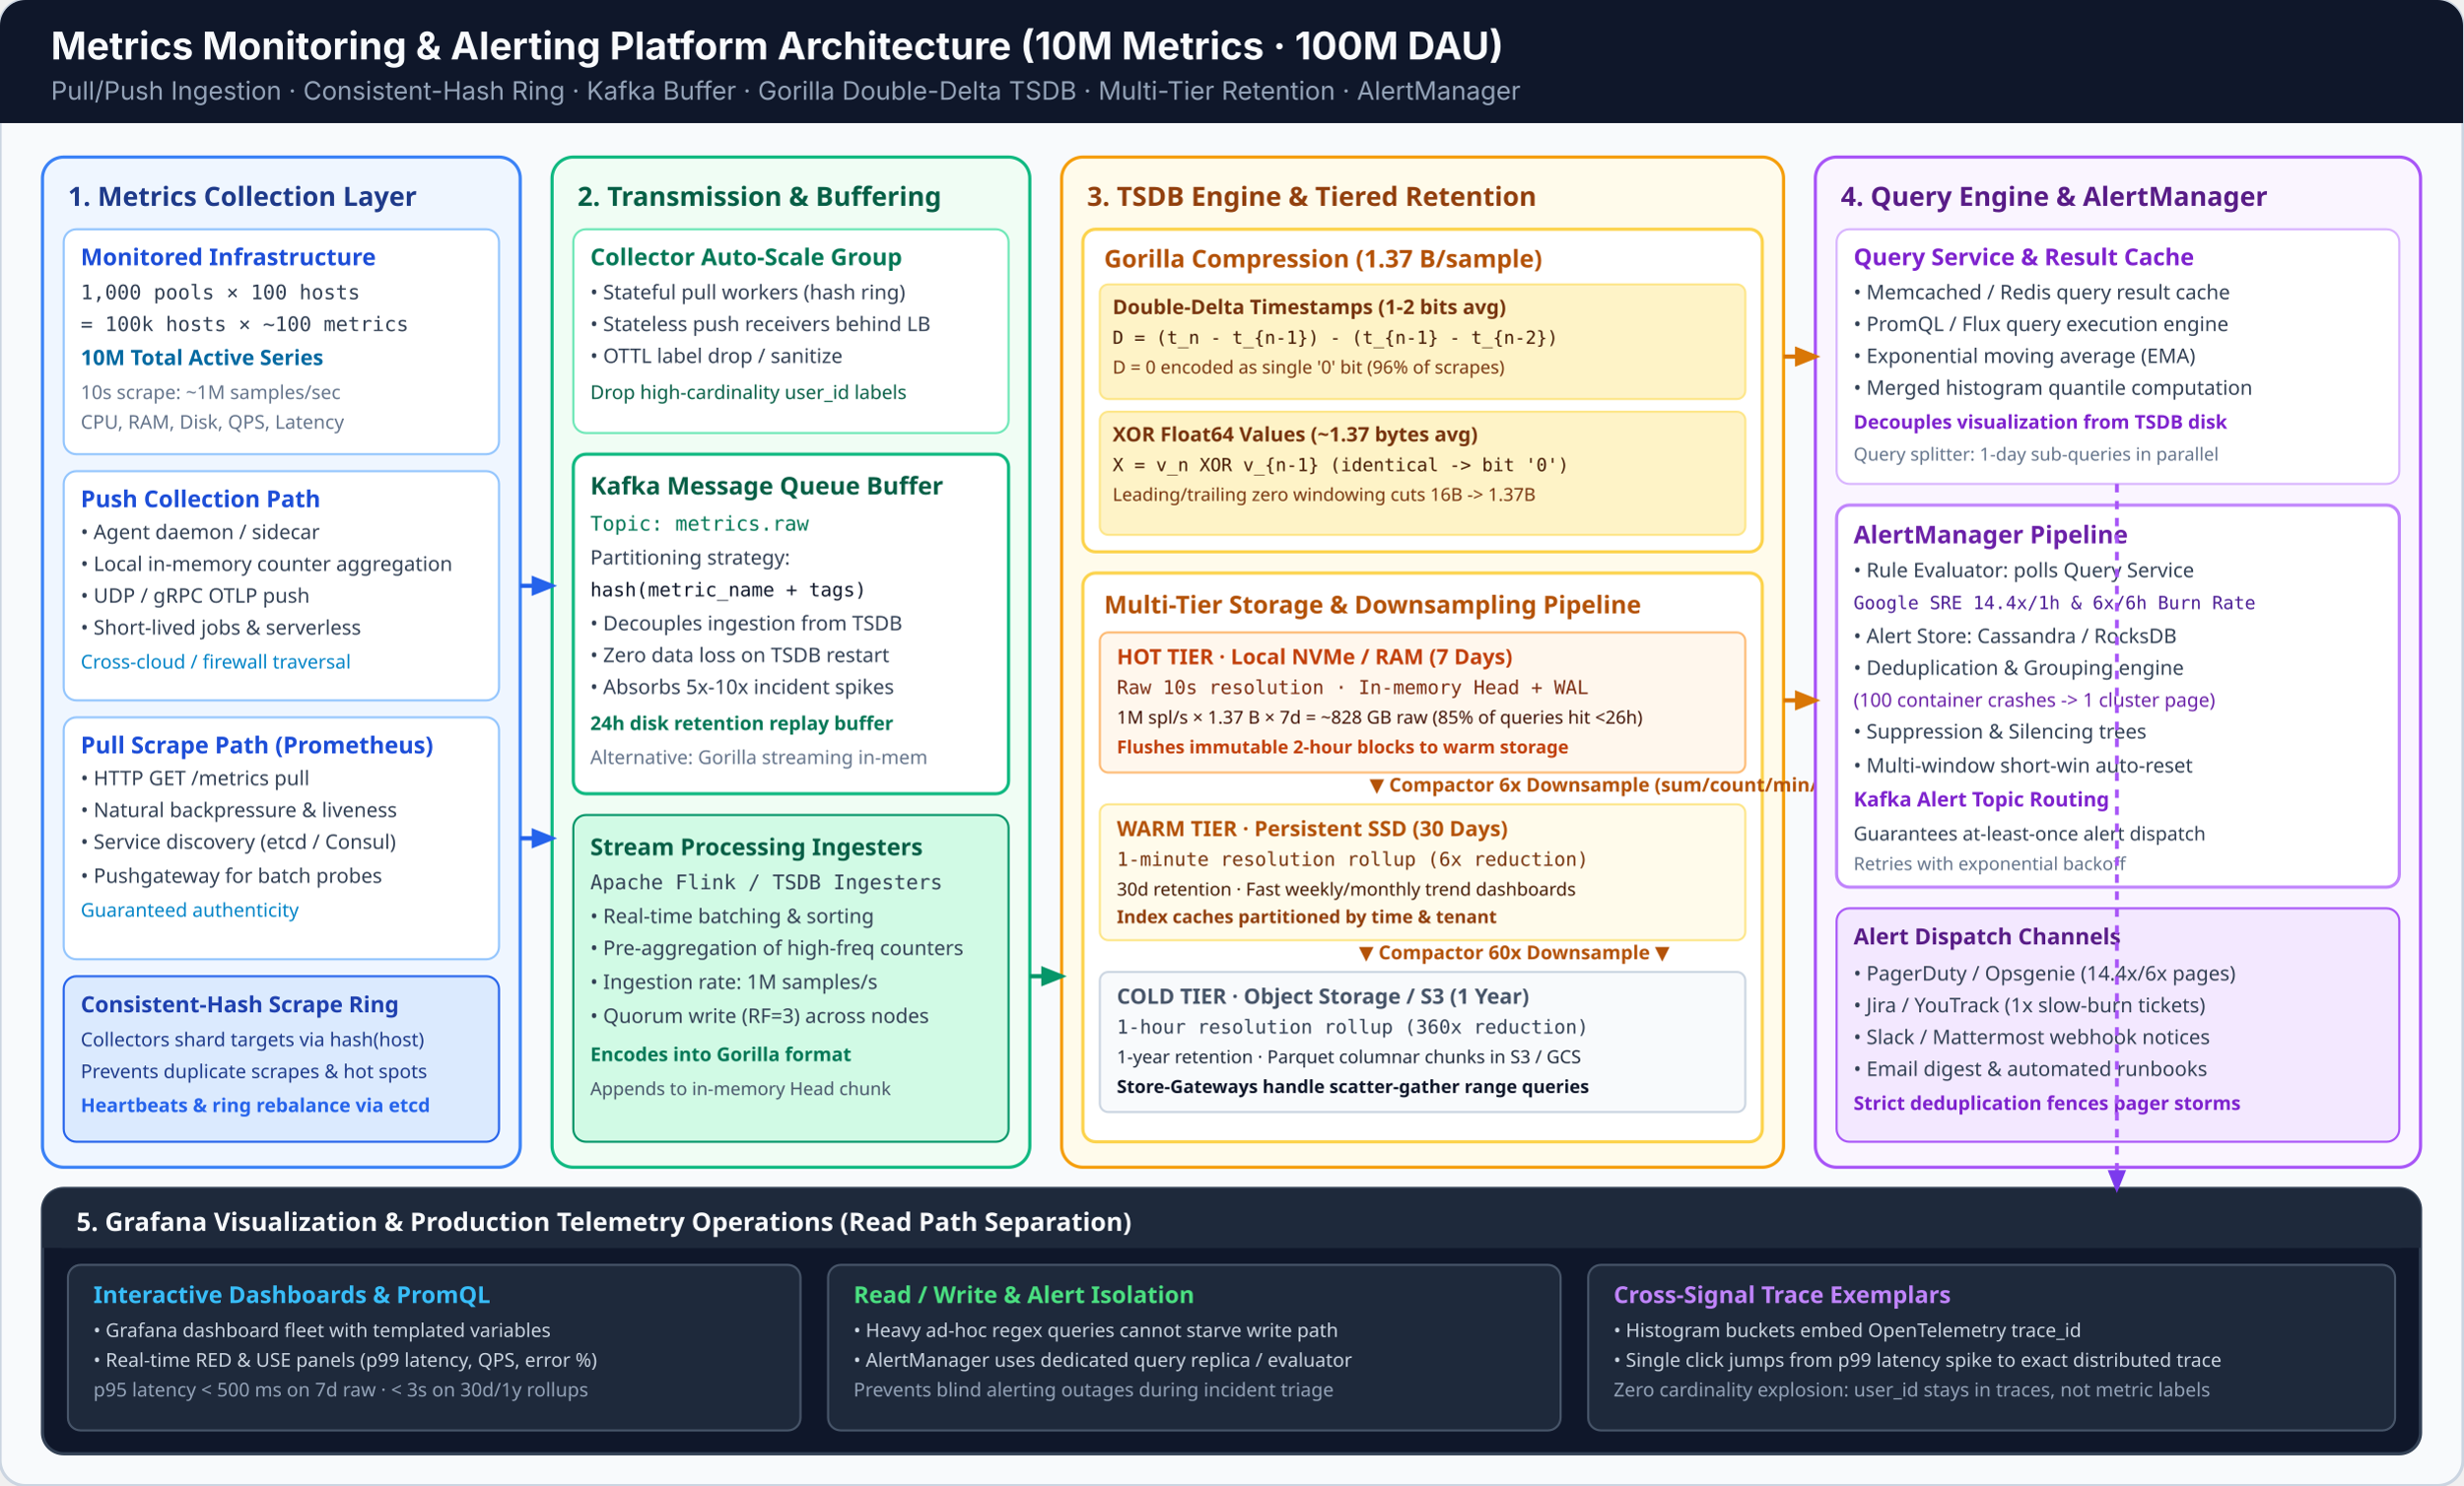
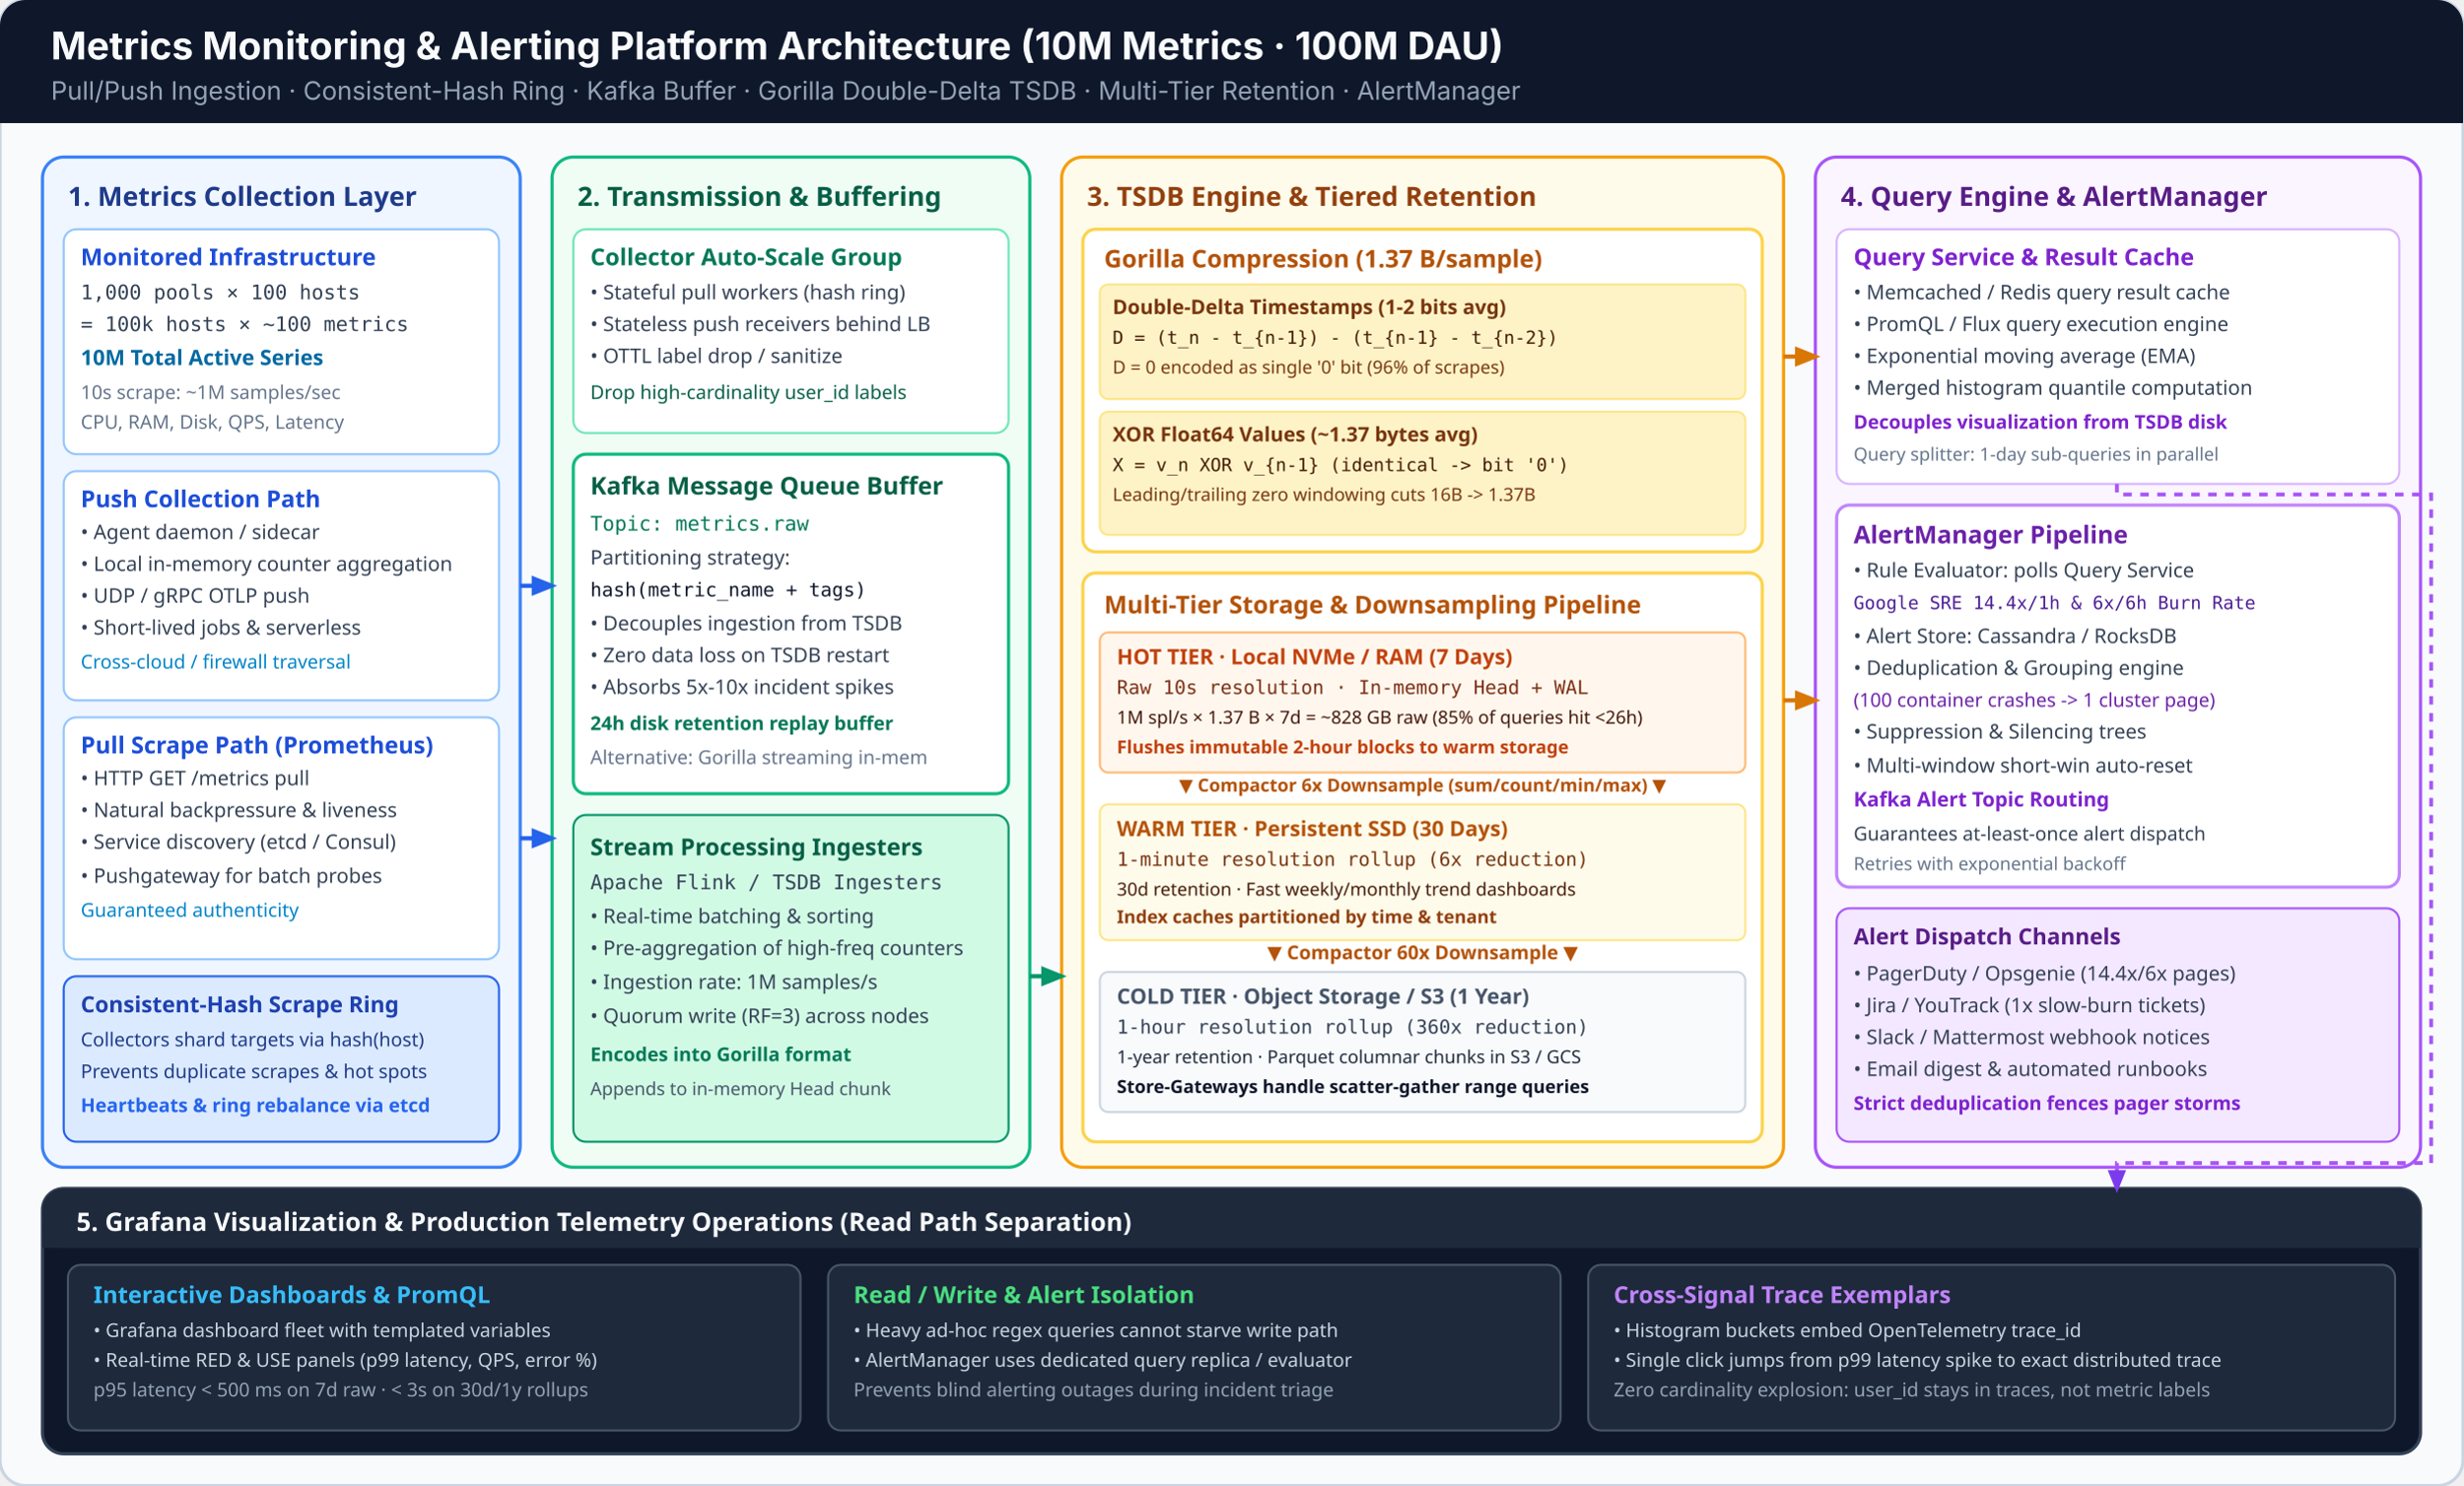
<svg xmlns="http://www.w3.org/2000/svg" viewBox="0 0 1160 700" width="1160" height="700" role="img" aria-labelledby="title desc">
  <defs>
    <marker id="arr" viewBox="0 0 10 10" refX="8" refY="5" markerWidth="6" markerHeight="6" orient="auto-start-reverse">
      <path d="M 0 1 L 10 5 L 0 9 z" fill="#475569" />
    </marker>
    <marker id="arr-blue" viewBox="0 0 10 10" refX="8" refY="5" markerWidth="6" markerHeight="6" orient="auto-start-reverse">
      <path d="M 0 1 L 10 5 L 0 9 z" fill="#2563eb" />
    </marker>
    <marker id="arr-green" viewBox="0 0 10 10" refX="8" refY="5" markerWidth="6" markerHeight="6" orient="auto-start-reverse">
      <path d="M 0 1 L 10 5 L 0 9 z" fill="#059669" />
    </marker>
    <marker id="arr-purple" viewBox="0 0 10 10" refX="8" refY="5" markerWidth="6" markerHeight="6" orient="auto-start-reverse">
      <path d="M 0 1 L 10 5 L 0 9 z" fill="#7c3aed" />
    </marker>
    <marker id="arr-amber" viewBox="0 0 10 10" refX="8" refY="5" markerWidth="6" markerHeight="6" orient="auto-start-reverse">
      <path d="M 0 1 L 10 5 L 0 9 z" fill="#d97706" />
    </marker>
  </defs>
  <rect x="0" y="0" width="1160" height="700" rx="12" fill="#f8fafc" stroke="#cbd5e1" stroke-width="1.5" />
  <rect x="0" y="0" width="1160" height="58" rx="12" fill="#0f172a" />
  <rect x="0" y="42" width="1160" height="16" fill="#0f172a" />
  <text x="24" y="28" font-family="ui-sans-serif, system-ui, -apple-system, sans-serif" font-size="18" font-weight="700" fill="#f8fafc">Metrics Monitoring &amp; Alerting Platform Architecture (10M Metrics · 100M DAU)</text>
  <text x="24" y="47" font-family="ui-sans-serif, system-ui, -apple-system, sans-serif" font-size="12" fill="#94a3b8">Pull/Push Ingestion · Consistent-Hash Ring · Kafka Buffer · Gorilla Double-Delta TSDB · Multi-Tier Retention · AlertManager</text>
  <rect x="20" y="74" width="225" height="476" rx="10" fill="#eff6ff" stroke="#3b82f6" stroke-width="1.5" />
  <text x="32" y="97" font-family="ui-sans-serif, system-ui, sans-serif" font-size="12.5" font-weight="700" fill="#1e3a8a">1. Metrics Collection Layer</text>
  <rect x="30" y="108" width="205" height="106" rx="6" fill="#ffffff" stroke="#93c5fd" stroke-width="1" />
  <text x="38" y="125" font-family="ui-sans-serif, system-ui, sans-serif" font-size="11" font-weight="700" fill="#1d4ed8">Monitored Infrastructure</text>
  <text x="38" y="141" font-family="ui-monospace, SFMono-Regular, monospace" font-size="9.5" fill="#334155">1,000 pools × 100 hosts</text>
  <text x="38" y="156" font-family="ui-monospace, SFMono-Regular, monospace" font-size="9.5" fill="#334155">= 100k hosts × ~100 metrics</text>
  <text x="38" y="172" font-family="ui-sans-serif, system-ui, sans-serif" font-size="10" font-weight="600" fill="#0369a1">10M Total Active Series</text>
  <text x="38" y="188" font-family="ui-sans-serif, system-ui, sans-serif" font-size="9" fill="#64748b">10s scrape: ~1M samples/sec</text>
  <text x="38" y="202" font-family="ui-sans-serif, system-ui, sans-serif" font-size="9" fill="#64748b">CPU, RAM, Disk, QPS, Latency</text>
  <rect x="30" y="222" width="205" height="108" rx="6" fill="#ffffff" stroke="#93c5fd" stroke-width="1" />
  <text x="38" y="239" font-family="ui-sans-serif, system-ui, sans-serif" font-size="11" font-weight="700" fill="#1d4ed8">Push Collection Path</text>
  <text x="38" y="254" font-family="ui-sans-serif, system-ui, sans-serif" font-size="9.5" fill="#334155">• Agent daemon / sidecar</text>
  <text x="38" y="269" font-family="ui-sans-serif, system-ui, sans-serif" font-size="9.5" fill="#334155">• Local in-memory counter aggregation</text>
  <text x="38" y="284" font-family="ui-sans-serif, system-ui, sans-serif" font-size="9.5" fill="#334155">• UDP / gRPC OTLP push</text>
  <text x="38" y="299" font-family="ui-sans-serif, system-ui, sans-serif" font-size="9.5" fill="#334155">• Short-lived jobs &amp; serverless</text>
  <text x="38" y="315" font-family="ui-sans-serif, system-ui, sans-serif" font-size="9" fill="#0284c7">Cross-cloud / firewall traversal</text>
  <rect x="30" y="338" width="205" height="114" rx="6" fill="#ffffff" stroke="#93c5fd" stroke-width="1" />
  <text x="38" y="355" font-family="ui-sans-serif, system-ui, sans-serif" font-size="11" font-weight="700" fill="#1d4ed8">Pull Scrape Path (Prometheus)</text>
  <text x="38" y="370" font-family="ui-sans-serif, system-ui, sans-serif" font-size="9.5" fill="#334155">• HTTP GET /metrics pull</text>
  <text x="38" y="385" font-family="ui-sans-serif, system-ui, sans-serif" font-size="9.5" fill="#334155">• Natural backpressure &amp; liveness</text>
  <text x="38" y="400" font-family="ui-sans-serif, system-ui, sans-serif" font-size="9.5" fill="#334155">• Service discovery (etcd / Consul)</text>
  <text x="38" y="416" font-family="ui-sans-serif, system-ui, sans-serif" font-size="9.5" fill="#334155">• Pushgateway for batch probes</text>
  <text x="38" y="432" font-family="ui-sans-serif, system-ui, sans-serif" font-size="9" fill="#0284c7">Guaranteed authenticity</text>
  <rect x="30" y="460" width="205" height="78" rx="6" fill="#dbeafe" stroke="#2563eb" stroke-width="1" />
  <text x="38" y="477" font-family="ui-sans-serif, system-ui, sans-serif" font-size="10.5" font-weight="700" fill="#1e40af">Consistent-Hash Scrape Ring</text>
  <text x="38" y="493" font-family="ui-sans-serif, system-ui, sans-serif" font-size="9" fill="#1e3a8a">Collectors shard targets via hash(host)</text>
  <text x="38" y="508" font-family="ui-sans-serif, system-ui, sans-serif" font-size="9" fill="#1e3a8a">Prevents duplicate scrapes &amp; hot spots</text>
  <text x="38" y="524" font-family="ui-sans-serif, system-ui, sans-serif" font-size="9" font-weight="600" fill="#2563eb">Heartbeats &amp; ring rebalance via etcd</text>
  <rect x="260" y="74" width="225" height="476" rx="10" fill="#f0fdf4" stroke="#10b981" stroke-width="1.5" />
  <text x="272" y="97" font-family="ui-sans-serif, system-ui, sans-serif" font-size="12.5" font-weight="700" fill="#065f46">2. Transmission &amp; Buffering</text>
  <rect x="270" y="108" width="205" height="96" rx="6" fill="#ffffff" stroke="#6ee7b7" stroke-width="1" />
  <text x="278" y="125" font-family="ui-sans-serif, system-ui, sans-serif" font-size="11" font-weight="700" fill="#047857">Collector Auto-Scale Group</text>
  <text x="278" y="141" font-family="ui-sans-serif, system-ui, sans-serif" font-size="9.5" fill="#334155">• Stateful pull workers (hash ring)</text>
  <text x="278" y="156" font-family="ui-sans-serif, system-ui, sans-serif" font-size="9.5" fill="#334155">• Stateless push receivers behind LB</text>
  <text x="278" y="171" font-family="ui-sans-serif, system-ui, sans-serif" font-size="9.5" fill="#334155">• OTTL label drop / sanitize</text>
  <text x="278" y="188" font-family="ui-sans-serif, system-ui, sans-serif" font-size="9" fill="#065f46">Drop high-cardinality user_id labels</text>
  <rect x="270" y="214" width="205" height="160" rx="6" fill="#ffffff" stroke="#10b981" stroke-width="1.5" />
  <text x="278" y="233" font-family="ui-sans-serif, system-ui, sans-serif" font-size="11.5" font-weight="700" fill="#065f46">Kafka Message Queue Buffer</text>
  <text x="278" y="250" font-family="ui-monospace, SFMono-Regular, monospace" font-size="9.5" fill="#047857">Topic: metrics.raw</text>
  <text x="278" y="266" font-family="ui-sans-serif, system-ui, sans-serif" font-size="9.5" fill="#334155">Partitioning strategy:</text>
  <text x="278" y="281" font-family="ui-monospace, SFMono-Regular, monospace" font-size="9" fill="#0f172a">hash(metric_name + tags)</text>
  <text x="278" y="297" font-family="ui-sans-serif, system-ui, sans-serif" font-size="9.5" fill="#334155">• Decouples ingestion from TSDB</text>
  <text x="278" y="312" font-family="ui-sans-serif, system-ui, sans-serif" font-size="9.5" fill="#334155">• Zero data loss on TSDB restart</text>
  <text x="278" y="327" font-family="ui-sans-serif, system-ui, sans-serif" font-size="9.5" fill="#334155">• Absorbs 5x-10x incident spikes</text>
  <text x="278" y="344" font-family="ui-sans-serif, system-ui, sans-serif" font-size="9" font-weight="600" fill="#047857">24h disk retention replay buffer</text>
  <text x="278" y="360" font-family="ui-sans-serif, system-ui, sans-serif" font-size="9" fill="#64748b">Alternative: Gorilla streaming in-mem</text>
  <rect x="270" y="384" width="205" height="154" rx="6" fill="#d1fae5" stroke="#059669" stroke-width="1" />
  <text x="278" y="403" font-family="ui-sans-serif, system-ui, sans-serif" font-size="11" font-weight="700" fill="#065f46">Stream Processing Ingesters</text>
  <text x="278" y="419" font-family="ui-monospace, SFMono-Regular, monospace" font-size="9.5" fill="#334155">Apache Flink / TSDB Ingesters</text>
  <text x="278" y="435" font-family="ui-sans-serif, system-ui, sans-serif" font-size="9.5" fill="#334155">• Real-time batching &amp; sorting</text>
  <text x="278" y="450" font-family="ui-sans-serif, system-ui, sans-serif" font-size="9.5" fill="#334155">• Pre-aggregation of high-freq counters</text>
  <text x="278" y="466" font-family="ui-sans-serif, system-ui, sans-serif" font-size="9.5" fill="#334155">• Ingestion rate: 1M samples/s</text>
  <text x="278" y="482" font-family="ui-sans-serif, system-ui, sans-serif" font-size="9.5" fill="#334155">• Quorum write (RF=3) across nodes</text>
  <text x="278" y="500" font-family="ui-sans-serif, system-ui, sans-serif" font-size="9" font-weight="600" fill="#047857">Encodes into Gorilla format</text>
  <text x="278" y="516" font-family="ui-sans-serif, system-ui, sans-serif" font-size="8.5" fill="#475569">Appends to in-memory Head chunk</text>
  <rect x="500" y="74" width="340" height="476" rx="10" fill="#fffbeb" stroke="#f59e0b" stroke-width="1.5" />
  <text x="512" y="97" font-family="ui-sans-serif, system-ui, sans-serif" font-size="12.5" font-weight="700" fill="#92400e">3. TSDB Engine &amp; Tiered Retention</text>
  <rect x="510" y="108" width="320" height="152" rx="6" fill="#ffffff" stroke="#fcd34d" stroke-width="1.5" />
  <text x="520" y="126" font-family="ui-sans-serif, system-ui, sans-serif" font-size="11.5" font-weight="700" fill="#b45309">Gorilla Compression (1.37 B/sample)</text>
  <rect x="518" y="134" width="304" height="54" rx="4" fill="#fef3c7" stroke="#fde68a" stroke-width="1" />
  <text x="524" y="148" font-family="ui-sans-serif, system-ui, sans-serif" font-size="9.5" font-weight="700" fill="#78350f">Double-Delta Timestamps (1-2 bits avg)</text>
  <text x="524" y="162" font-family="ui-monospace, SFMono-Regular, monospace" font-size="8.5" fill="#451a03">D = (t_n - t_{n-1}) - (t_{n-1} - t_{n-2})</text>
  <text x="524" y="176" font-family="ui-sans-serif, system-ui, sans-serif" font-size="8.5" fill="#78350f">D = 0 encoded as single '0' bit (96% of scrapes)</text>
  <rect x="518" y="194" width="304" height="58" rx="4" fill="#fef3c7" stroke="#fde68a" stroke-width="1" />
  <text x="524" y="208" font-family="ui-sans-serif, system-ui, sans-serif" font-size="9.5" font-weight="700" fill="#78350f">XOR Float64 Values (~1.37 bytes avg)</text>
  <text x="524" y="222" font-family="ui-monospace, SFMono-Regular, monospace" font-size="8.5" fill="#451a03">X = v_n XOR v_{n-1}  (identical -&gt; bit '0')</text>
  <text x="524" y="236" font-family="ui-sans-serif, system-ui, sans-serif" font-size="8.5" fill="#78350f">Leading/trailing zero windowing cuts 16B -&gt; 1.37B</text>
  <rect x="510" y="270" width="320" height="268" rx="6" fill="#ffffff" stroke="#fcd34d" stroke-width="1.5" />
  <text x="520" y="289" font-family="ui-sans-serif, system-ui, sans-serif" font-size="11.5" font-weight="700" fill="#b45309">Multi-Tier Storage &amp; Downsampling Pipeline</text>
  <rect x="518" y="298" width="304" height="66" rx="4" fill="#fff7ed" stroke="#fdba74" stroke-width="1" />
  <text x="526" y="313" font-family="ui-sans-serif, system-ui, sans-serif" font-size="10" font-weight="700" fill="#c2410c">HOT TIER · Local NVMe / RAM (7 Days)</text>
  <text x="526" y="327" font-family="ui-monospace, SFMono-Regular, monospace" font-size="9" fill="#7c2d12">Raw 10s resolution · In-memory Head + WAL</text>
  <text x="526" y="341" font-family="ui-sans-serif, system-ui, sans-serif" font-size="8.5" fill="#431407">1M spl/s × 1.37 B × 7d = ~828 GB raw (85% of queries hit &lt;26h)</text>
  <text x="526" y="355" font-family="ui-sans-serif, system-ui, sans-serif" font-size="8.5" font-weight="600" fill="#c2410c">Flushes immutable 2-hour blocks to warm storage</text>
-   <text x="645" y="373" font-family="ui-sans-serif, system-ui, sans-serif" font-size="9" font-weight="700" fill="#b45309">▼ Compactor 6x Downsample (sum/count/min/max) ▼</text>
+   <text x="670" y="373" font-family="ui-sans-serif, system-ui, sans-serif" font-size="8.5" font-weight="700" text-anchor="middle" fill="#b45309">▼ Compactor 6x Downsample (sum/count/min/max) ▼</text>
  <rect x="518" y="379" width="304" height="64" rx="4" fill="#fffbeb" stroke="#fde68a" stroke-width="1" />
  <text x="526" y="394" font-family="ui-sans-serif, system-ui, sans-serif" font-size="10" font-weight="700" fill="#b45309">WARM TIER · Persistent SSD (30 Days)</text>
  <text x="526" y="408" font-family="ui-monospace, SFMono-Regular, monospace" font-size="9" fill="#78350f">1-minute resolution rollup (6x reduction)</text>
  <text x="526" y="422" font-family="ui-sans-serif, system-ui, sans-serif" font-size="8.5" fill="#451a03">30d retention · Fast weekly/monthly trend dashboards</text>
  <text x="526" y="435" font-family="ui-sans-serif, system-ui, sans-serif" font-size="8.5" font-weight="600" fill="#92400e">Index caches partitioned by time &amp; tenant</text>
-   <text x="640" y="452" font-family="ui-sans-serif, system-ui, sans-serif" font-size="9" font-weight="700" fill="#b45309">▼ Compactor 60x Downsample ▼</text>
+   <text x="670" y="452" font-family="ui-sans-serif, system-ui, sans-serif" font-size="9" font-weight="700" text-anchor="middle" fill="#b45309">▼ Compactor 60x Downsample ▼</text>
  <rect x="518" y="458" width="304" height="66" rx="4" fill="#f8fafc" stroke="#cbd5e1" stroke-width="1" />
  <text x="526" y="473" font-family="ui-sans-serif, system-ui, sans-serif" font-size="10" font-weight="700" fill="#475569">COLD TIER · Object Storage / S3 (1 Year)</text>
  <text x="526" y="487" font-family="ui-monospace, SFMono-Regular, monospace" font-size="9" fill="#334155">1-hour resolution rollup (360x reduction)</text>
  <text x="526" y="501" font-family="ui-sans-serif, system-ui, sans-serif" font-size="8.5" fill="#1e293b">1-year retention · Parquet columnar chunks in S3 / GCS</text>
  <text x="526" y="515" font-family="ui-sans-serif, system-ui, sans-serif" font-size="8.5" font-weight="600" fill="#0f172a">Store-Gateways handle scatter-gather range queries</text>
  <rect x="855" y="74" width="285" height="476" rx="10" fill="#faf5ff" stroke="#a855f7" stroke-width="1.5" />
  <text x="867" y="97" font-family="ui-sans-serif, system-ui, sans-serif" font-size="12.5" font-weight="700" fill="#581c87">4. Query Engine &amp; AlertManager</text>
  <rect x="865" y="108" width="265" height="120" rx="6" fill="#ffffff" stroke="#d8b4fe" stroke-width="1" />
  <text x="873" y="125" font-family="ui-sans-serif, system-ui, sans-serif" font-size="11" font-weight="700" fill="#7e22ce">Query Service &amp; Result Cache</text>
  <text x="873" y="141" font-family="ui-sans-serif, system-ui, sans-serif" font-size="9.5" fill="#334155">• Memcached / Redis query result cache</text>
  <text x="873" y="156" font-family="ui-sans-serif, system-ui, sans-serif" font-size="9.5" fill="#334155">• PromQL / Flux query execution engine</text>
  <text x="873" y="171" font-family="ui-sans-serif, system-ui, sans-serif" font-size="9.5" fill="#334155">• Exponential moving average (EMA)</text>
  <text x="873" y="186" font-family="ui-sans-serif, system-ui, sans-serif" font-size="9.5" fill="#334155">• Merged histogram quantile computation</text>
  <text x="873" y="202" font-family="ui-sans-serif, system-ui, sans-serif" font-size="9" font-weight="600" fill="#7e22ce">Decouples visualization from TSDB disk</text>
  <text x="873" y="217" font-family="ui-sans-serif, system-ui, sans-serif" font-size="8.5" fill="#64748b">Query splitter: 1-day sub-queries in parallel</text>
  <rect x="865" y="238" width="265" height="180" rx="6" fill="#ffffff" stroke="#c084fc" stroke-width="1.5" />
  <text x="873" y="256" font-family="ui-sans-serif, system-ui, sans-serif" font-size="11.5" font-weight="700" fill="#6b21a8">AlertManager Pipeline</text>
  <text x="873" y="272" font-family="ui-sans-serif, system-ui, sans-serif" font-size="9.5" fill="#334155">• Rule Evaluator: polls Query Service</text>
  <text x="873" y="287" font-family="ui-monospace, SFMono-Regular, monospace" font-size="8.5" fill="#4c1d95">Google SRE 14.4x/1h &amp; 6x/6h Burn Rate</text>
  <text x="873" y="303" font-family="ui-sans-serif, system-ui, sans-serif" font-size="9.5" fill="#334155">• Alert Store: Cassandra / RocksDB</text>
  <text x="873" y="318" font-family="ui-sans-serif, system-ui, sans-serif" font-size="9.5" fill="#334155">• Deduplication &amp; Grouping engine</text>
  <text x="873" y="333" font-family="ui-sans-serif, system-ui, sans-serif" font-size="9" fill="#6b21a8">(100 container crashes -&gt; 1 cluster page)</text>
  <text x="873" y="348" font-family="ui-sans-serif, system-ui, sans-serif" font-size="9.5" fill="#334155">• Suppression &amp; Silencing trees</text>
  <text x="873" y="364" font-family="ui-sans-serif, system-ui, sans-serif" font-size="9.5" fill="#334155">• Multi-window short-win auto-reset</text>
  <text x="873" y="380" font-family="ui-sans-serif, system-ui, sans-serif" font-size="9.5" font-weight="700" fill="#7e22ce">Kafka Alert Topic Routing</text>
  <text x="873" y="396" font-family="ui-sans-serif, system-ui, sans-serif" font-size="9" fill="#334155">Guarantees at-least-once alert dispatch</text>
  <text x="873" y="410" font-family="ui-sans-serif, system-ui, sans-serif" font-size="8.5" fill="#64748b">Retries with exponential backoff</text>
  <rect x="865" y="428" width="265" height="110" rx="6" fill="#f3e8ff" stroke="#a855f7" stroke-width="1" />
  <text x="873" y="445" font-family="ui-sans-serif, system-ui, sans-serif" font-size="10.5" font-weight="700" fill="#581c87">Alert Dispatch Channels</text>
  <text x="873" y="462" font-family="ui-sans-serif, system-ui, sans-serif" font-size="9.5" fill="#334155">• PagerDuty / Opsgenie (14.4x/6x pages)</text>
  <text x="873" y="477" font-family="ui-sans-serif, system-ui, sans-serif" font-size="9.5" fill="#334155">• Jira / YouTrack (1x slow-burn tickets)</text>
  <text x="873" y="492" font-family="ui-sans-serif, system-ui, sans-serif" font-size="9.5" fill="#334155">• Slack / Mattermost webhook notices</text>
  <text x="873" y="507" font-family="ui-sans-serif, system-ui, sans-serif" font-size="9.5" fill="#334155">• Email digest &amp; automated runbooks</text>
  <text x="873" y="523" font-family="ui-sans-serif, system-ui, sans-serif" font-size="9" font-weight="600" fill="#7e22ce">Strict deduplication fences pager storms</text>
  <line x1="245" y1="276" x2="260" y2="276" stroke="#2563eb" stroke-width="2" marker-end="url(#arr-blue)" />
  <line x1="245" y1="395" x2="260" y2="395" stroke="#2563eb" stroke-width="2" marker-end="url(#arr-blue)" />
  <line x1="485" y1="460" x2="500" y2="460" stroke="#059669" stroke-width="2" marker-end="url(#arr-green)" />
  <line x1="840" y1="168" x2="855" y2="168" stroke="#d97706" stroke-width="2" marker-end="url(#arr-amber)" />
  <line x1="840" y1="330" x2="855" y2="330" stroke="#d97706" stroke-width="2" marker-end="url(#arr-amber)" />
  <rect x="20" y="560" width="1120" height="125" rx="10" fill="#0f172a" stroke="#334155" stroke-width="1.5" />
  <rect x="20" y="560" width="1120" height="28" rx="10" fill="#1e293b" />
  <rect x="20" y="578" width="1120" height="10" fill="#1e293b" />
  <text x="36" y="580" font-family="ui-sans-serif, system-ui, sans-serif" font-size="12" font-weight="700" fill="#f8fafc">5. Grafana Visualization &amp; Production Telemetry Operations (Read Path Separation)</text>
  <rect x="32" y="596" width="345" height="78" rx="6" fill="#1e293b" stroke="#475569" stroke-width="1" />
  <text x="44" y="614" font-family="ui-sans-serif, system-ui, sans-serif" font-size="11" font-weight="700" fill="#38bdf8">Interactive Dashboards &amp; PromQL</text>
  <text x="44" y="630" font-family="ui-sans-serif, system-ui, sans-serif" font-size="9" fill="#cbd5e1">• Grafana dashboard fleet with templated variables</text>
  <text x="44" y="644" font-family="ui-sans-serif, system-ui, sans-serif" font-size="9" fill="#cbd5e1">• Real-time RED &amp; USE panels (p99 latency, QPS, error %)</text>
  <text x="44" y="658" font-family="ui-sans-serif, system-ui, sans-serif" font-size="9" fill="#94a3b8">p95 latency &lt; 500 ms on 7d raw · &lt; 3s on 30d/1y rollups</text>
  <rect x="390" y="596" width="345" height="78" rx="6" fill="#1e293b" stroke="#475569" stroke-width="1" />
  <text x="402" y="614" font-family="ui-sans-serif, system-ui, sans-serif" font-size="11" font-weight="700" fill="#4ade80">Read / Write &amp; Alert Isolation</text>
  <text x="402" y="630" font-family="ui-sans-serif, system-ui, sans-serif" font-size="9" fill="#cbd5e1">• Heavy ad-hoc regex queries cannot starve write path</text>
  <text x="402" y="644" font-family="ui-sans-serif, system-ui, sans-serif" font-size="9" fill="#cbd5e1">• AlertManager uses dedicated query replica / evaluator</text>
  <text x="402" y="658" font-family="ui-sans-serif, system-ui, sans-serif" font-size="9" fill="#94a3b8">Prevents blind alerting outages during incident triage</text>
  <rect x="748" y="596" width="380" height="78" rx="6" fill="#1e293b" stroke="#475569" stroke-width="1" />
  <text x="760" y="614" font-family="ui-sans-serif, system-ui, sans-serif" font-size="11" font-weight="700" fill="#c084fc">Cross-Signal Trace Exemplars</text>
  <text x="760" y="630" font-family="ui-sans-serif, system-ui, sans-serif" font-size="9" fill="#cbd5e1">• Histogram buckets embed OpenTelemetry trace_id</text>
  <text x="760" y="644" font-family="ui-sans-serif, system-ui, sans-serif" font-size="9" fill="#cbd5e1">• Single click jumps from p99 latency spike to exact distributed trace</text>
  <text x="760" y="658" font-family="ui-sans-serif, system-ui, sans-serif" font-size="9" fill="#94a3b8">Zero cardinality explosion: user_id stays in traces, not metric labels</text>
-   <line x1="997" y1="228" x2="997" y2="560" stroke="#a855f7" stroke-width="1.8" stroke-dasharray="4,4" marker-end="url(#arr-purple)" />
+   <path d="M 997 228 L 997 233 L 1145 233 L 1145 548 L 997 548 L 997 560" fill="none" stroke="#a855f7" stroke-width="1.8" stroke-dasharray="4,4" marker-end="url(#arr-purple)" />
</svg>
